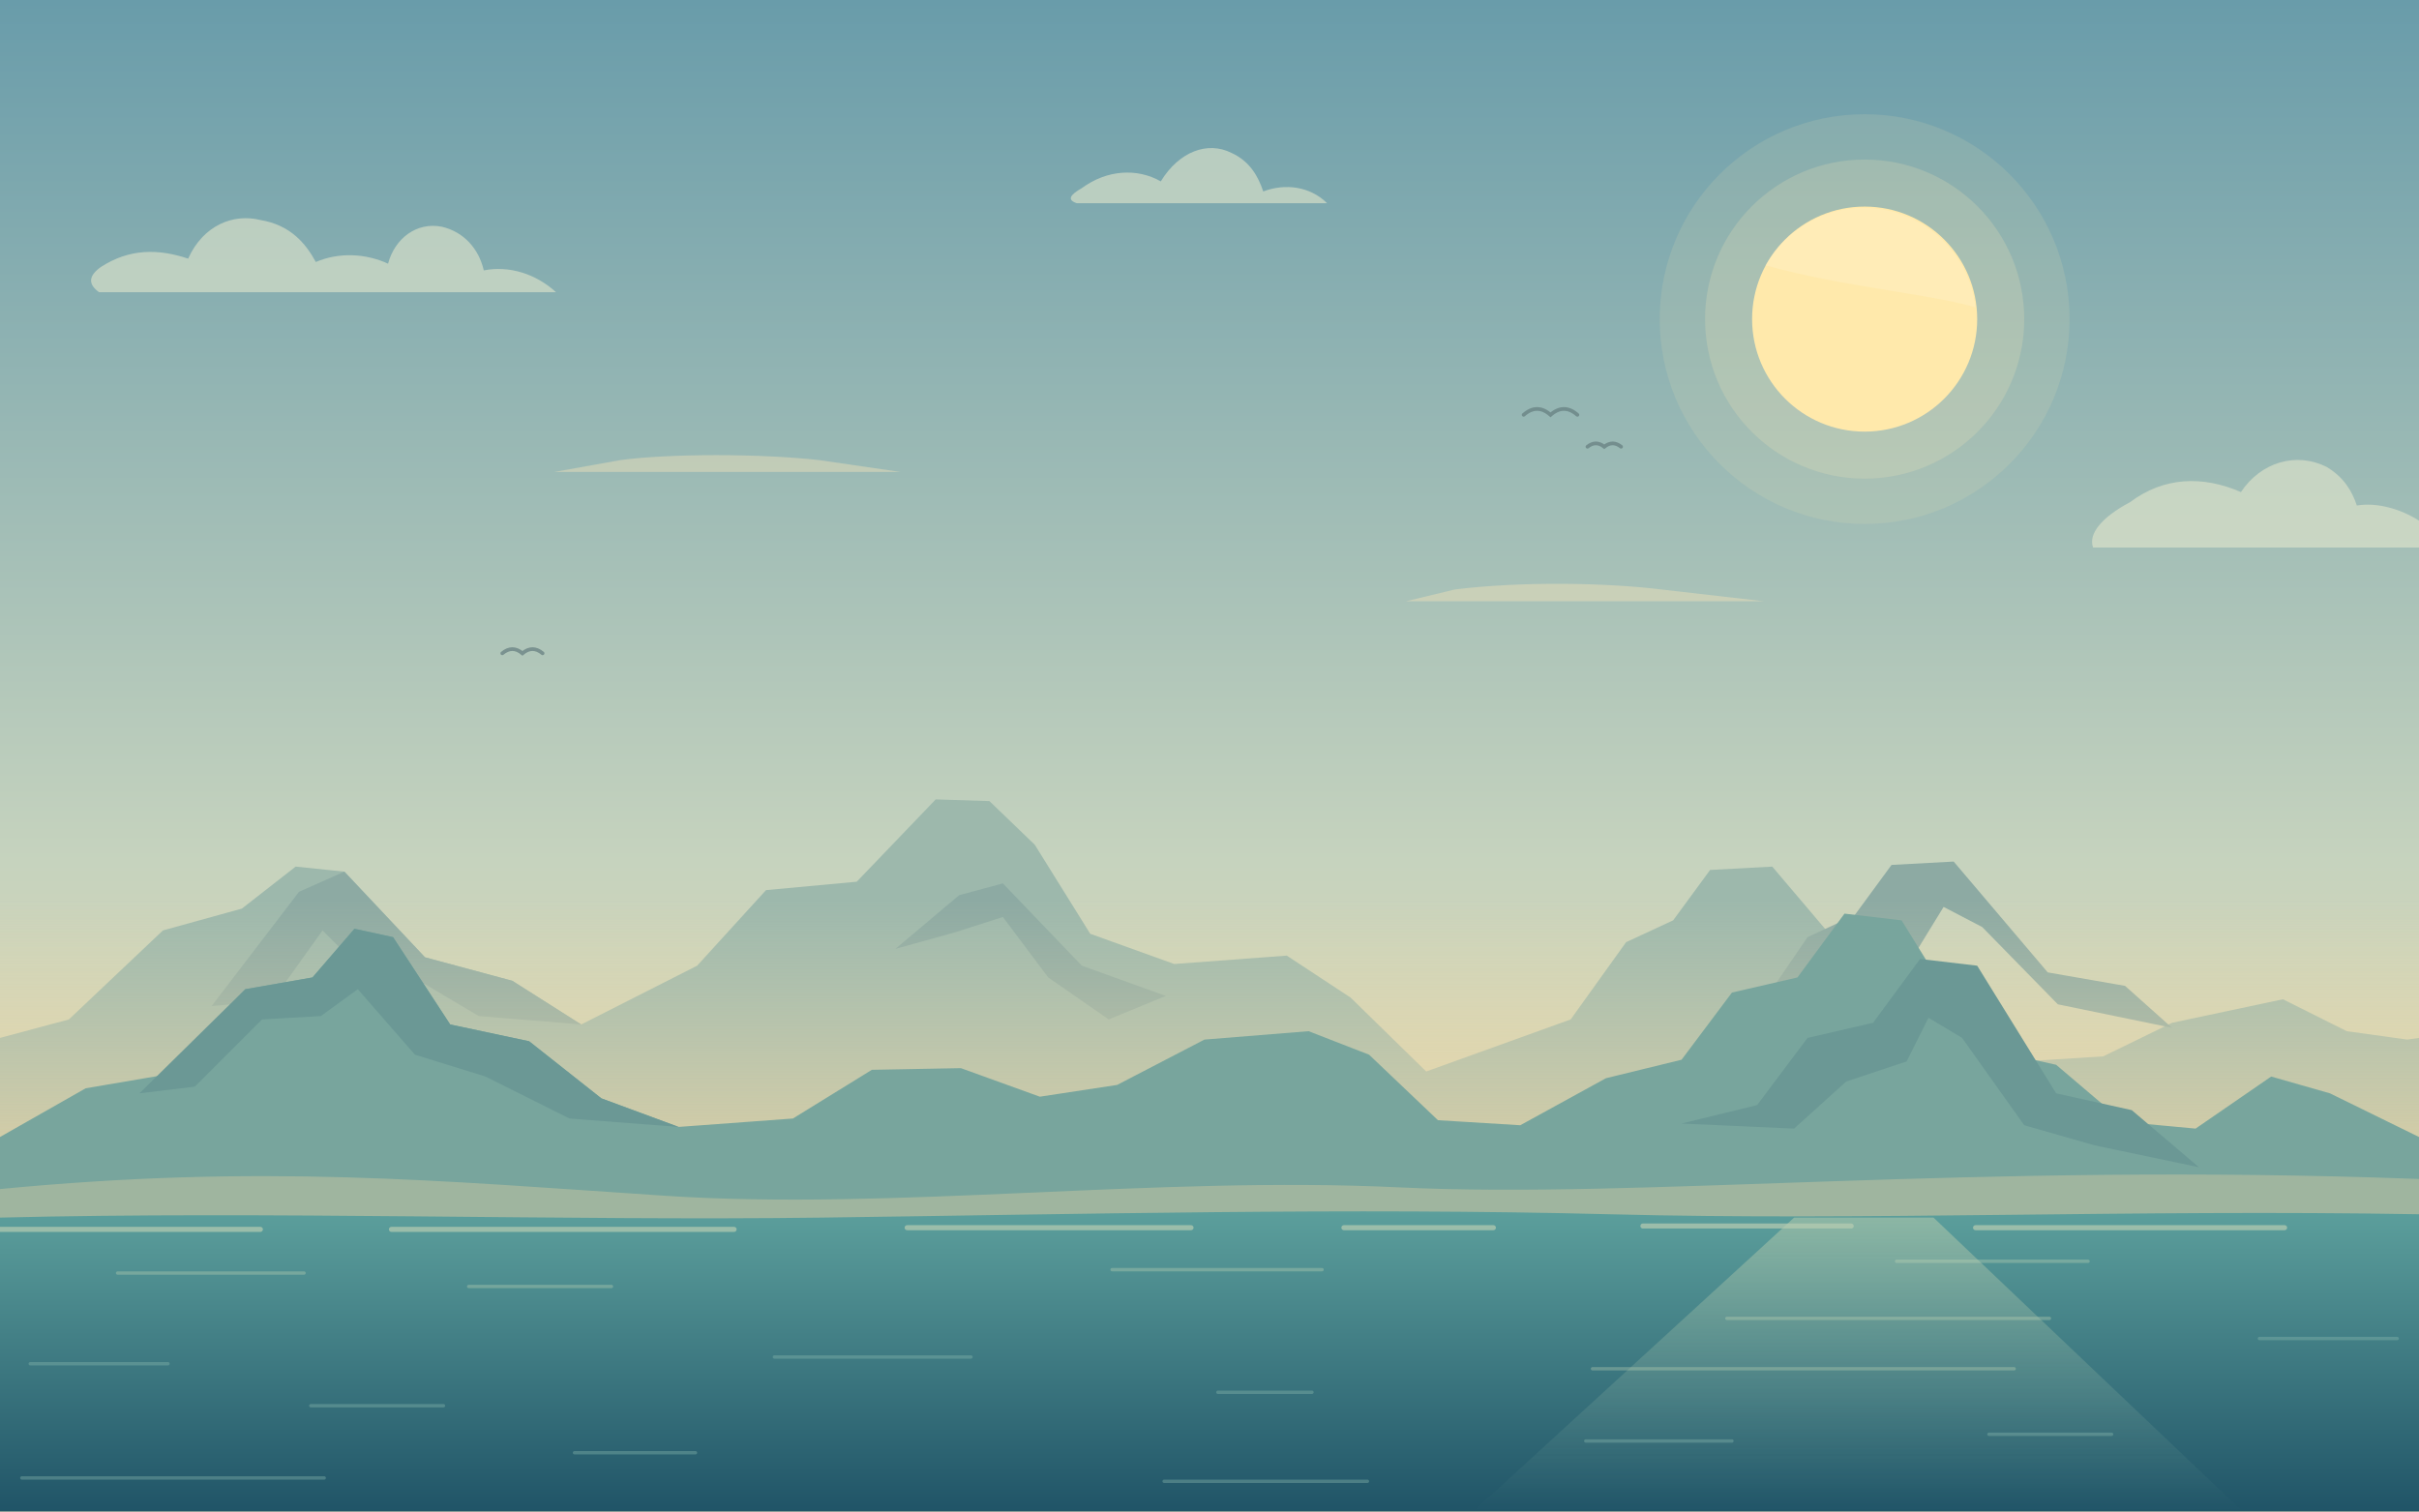
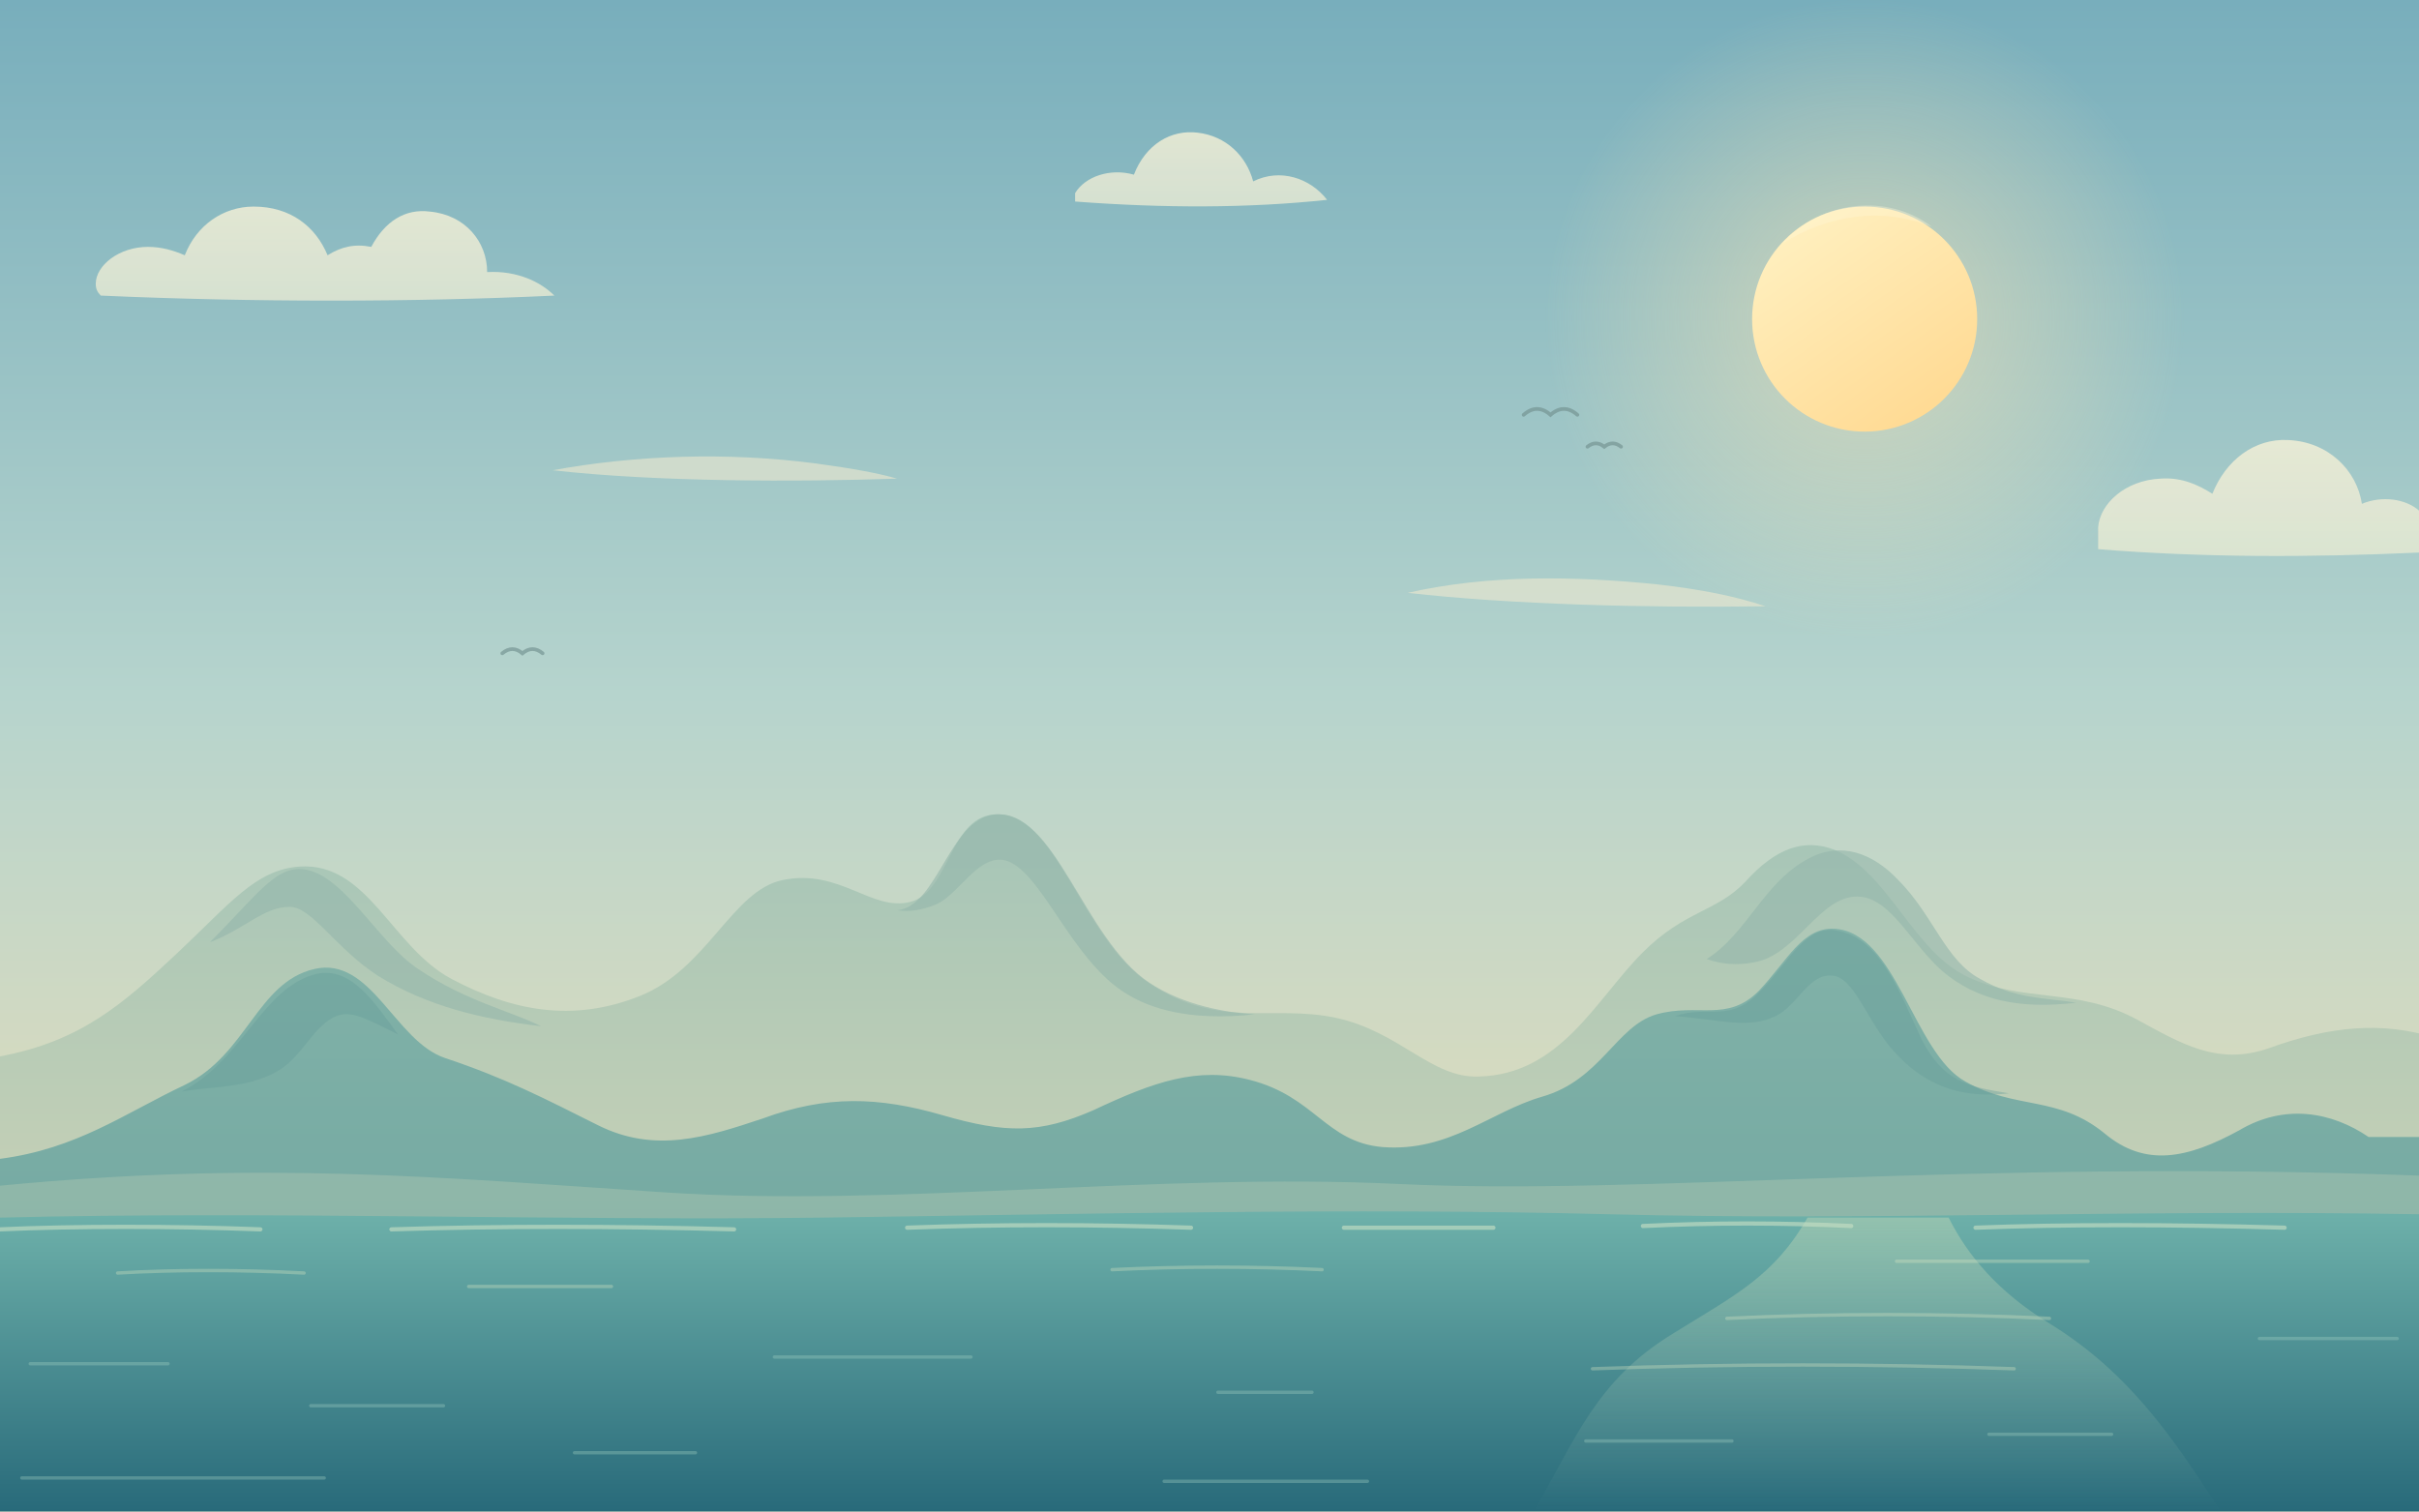
- <svg xmlns="http://www.w3.org/2000/svg" width="1440" height="900" viewBox="0 0 1440 900">
+ <svg xmlns="http://www.w3.org/2000/svg" width="2880" height="1800" viewBox="0 0 1440 900">
  <defs>
    <linearGradient id="sky" x1="0" y1="0" x2="0" y2="1">
-       <stop stop-color="#699caa" />
-       <stop offset=".57" stop-color="#c6d3be" />
-       <stop offset="1" stop-color="#f8d79c" />
+       <stop stop-color="#78aebc" />
+       <stop offset=".46" stop-color="#b6d4cd" />
+       <stop offset="1" stop-color="#f8e1b2" />
    </linearGradient>
-     <linearGradient id="haze" x1="0" y1="0" x2="0" y2="1">
-       <stop stop-color="#e8ddb4" stop-opacity="0" />
-       <stop offset="1" stop-color="#f2d59f" stop-opacity=".9" />
+     <radialGradient id="sunhalo">
+       <stop stop-color="#ffe7b4" stop-opacity=".55" />
+       <stop offset=".65" stop-color="#ffe7b4" stop-opacity=".2" />
+       <stop offset="1" stop-color="#ffe7b4" stop-opacity="0" />
+     </radialGradient>
+     <linearGradient id="sun" x1="0" y1="0" x2=".7" y2="1">
+       <stop stop-color="#fff3c6" />
+       <stop offset="1" stop-color="#ffda93" />
+     </linearGradient>
+     <linearGradient id="cloud" x1="0" y1="0" x2="0" y2="1">
+       <stop stop-color="#f5f0d7" />
+       <stop offset="1" stop-color="#e5e9d3" />
+     </linearGradient>
+     <linearGradient id="far" x1="0" y1="0" x2="0" y2="1">
+       <stop stop-color="#a5c5b7" />
+       <stop offset="1" stop-color="#d1d4b5" />
+     </linearGradient>
+     <linearGradient id="near" x1="0" y1="0" x2="0" y2="1">
+       <stop stop-color="#82b2a8" />
+       <stop offset="1" stop-color="#6fa6a0" />
    </linearGradient>
    <linearGradient id="ocean" x1="0" y1="0" x2="0" y2="1">
-       <stop stop-color="#5c9f9c" />
-       <stop offset="1" stop-color="#205467" />
+       <stop stop-color="#6eb1aa" />
+       <stop offset="1" stop-color="#286a7a" />
    </linearGradient>
    <linearGradient id="light" x1="0" y1="0" x2="0" y2="1">
-       <stop stop-color="#fff0bb" stop-opacity=".3" />
-       <stop offset="1" stop-color="#b7e5c7" stop-opacity="0" />
+       <stop stop-color="#e5e9bb" stop-opacity=".32" />
+       <stop offset="1" stop-color="#cee9cf" stop-opacity="0" />
    </linearGradient>
  </defs>
  <path fill="url(#sky)" d="M0 0h1440v900H0z" />
-   <circle cx="1110" cy="190" r="122" fill="#f5e5b0" opacity=".13" />
-   <circle cx="1110" cy="190" r="95" fill="#fae9b7" opacity=".2" />
-   <circle cx="1110" cy="190" r="67" fill="#ffe9ab" />
-   <path fill="#fff1ca" opacity=".38" d="M1051 158a67 67 0 0 1 125 25c-27-8-78-12-125-25z" />
-   <g fill="#e4e7cd" opacity=".59">
-     <path d="M60 159c17-11 34-11 52-5 9-20 27-27 43-23 18 3 27 14 33 25 14-6 30-5 43 1 4-15 17-25 32-22 13 3 22 13 25 26 15-3 31 2 43 13H59c-7-5-6-10 1-15z" />
-     <path d="M644 112c15-11 33-12 47-4 11-18 28-24 42-17 11 5 16 14 19 23 13-5 28-3 38 7H641c-6-2-4-5 3-9z" />
-     <path d="M1268 299c20-15 43-16 66-6 12-18 33-24 51-15 10 6 15 14 18 23 12-2 26 2 37 9v16h-194c-3-8 5-18 22-27z" />
+   <circle cx="1110" cy="190" r="190" fill="url(#sunhalo)" />
+   <circle cx="1110" cy="190" r="67" fill="url(#sun)" />
+   <path fill="#fff6d7" opacity=".35" d="M1061 145c23-26 63-30 89-10-30-12-62-7-89 10z" />
+   <g fill="url(#cloud)" opacity=".82">
+     <path d="M57 169c0-11 14-22 31-22 8 0 15 2 22 5 7-18 23-29 41-29 22 0 37 12 44 29 8-5 16-7 26-5 8-15 20-23 35-21 21 2 34 18 34 36 18-1 32 6 40 14-84 4-180 4-270 0-2-2-3-4-3-7z" />
+     <path d="M640 115c6-10 21-15 35-11 7-18 22-27 38-25 17 2 29 14 33 29 16-8 34-2 44 11-47 5-97 5-150 1z" />
+     <path d="M1249 314c1-14 16-28 37-29 13-1 23 4 31 9 8-20 25-33 45-32 24 1 41 18 44 38 12-5 26-3 34 4v25c-65 3-129 3-191-2z" />
  </g>
-   <g fill="#f9e5ba" opacity=".4">
-     <path d="M369 274c29-4 84-4 119 0l48 7H330z" />
-     <path d="M866 351c40-5 91-4 123 0l61 7H837z" />
+   <g fill="#f7edcf" opacity=".53">
+     <path d="M329 280c49-9 104-11 157-4 22 3 38 6 48 9-60 2-143 2-205-5z" />
+     <path d="M838 353c48-11 100-10 149-5 26 3 46 7 64 13-71 1-151-1-213-8z" />
  </g>
-   <path fill="#9db8ac" d="M0 618l41-11 56-53 47-13 32-25 29 3 48 51 52 14 41 26 69-35 41-45 54-5 47-49 32 1 27 26 33 53 50 18 67-5 38 25 45 44 86-31 33-46 28-13 22-30 37-2 56 66 46 8 47 42 48-3 41-20 66-14 38 19 36 5L1440 618V800H0z" />
-   <path fill="#8daaa3" d="M126 599l52-68 27-12 48 51 52 14 41 26-61-5-32-19-39-10-22-22-30 42zm407-34 38-32 26-7 47 49 50 18-34 14-36-25-27-36-28 9zm500 56 43-63 28-13 22-30 37-2 56 66 46 8 28 25-68-14-45-46-23-12-19 31-34 10-32 43z" />
-   <path fill="url(#haze)" d="M0 535h1440v200H0z" />
-   <path fill="#78a59d" d="M0 677l51-29 47-8 48-51 40-7 25-29 23 5 34 52 47 10 43 34 46 17 68-5 47-29 53-1 47 17 46-7 52-27 62-5 36 14 41 39 49 3 51-28 45-11 30-40 39-9 28-38 34 4 47 76 45 10 40 34 43 4 45-31 35 10L1440 677V820H0z" />
-   <path fill="#6b9895" d="M83 651l63-62 40-7 25-29 23 5 34 52 47 10 43 34 46 17-65-5-50-25-42-13-34-39-22 16-35 2-40 40zm918 18 45-11 30-40 39-9 28-38 34 4 47 76 45 10 40 34-62-13-42-12-37-52-20-12-13 26-36 12-31 28z" />
-   <path fill="#e8d4a2" opacity=".35" d="M0 708c156-15 260-5 396 4s292-12 437-5 340-15 607-5v44H0z" />
+   <path fill="url(#far)" d="M0 629C48 620 73 598 105 568s47-50 73-52c41-3 55 48 91 67s72 26 112 10 55-63 85-69c34-7 53 19 76 13s23-49 49-52c38-4 52 74 94 101 41 27 72 12 110 20s57 36 85 35c49-1 70-46 98-74 25-25 44-24 61-42 18-20 35-26 53-19 32 13 47 61 80 76 32 15 65 6 100 25 26 14 48 28 79 17 36-13 67-16 99-6v182H0z" />
+   <path fill="#94b6ab" opacity=".62" d="M125 561c29-29 40-47 58-43 23 5 43 44 66 59 28 19 55 25 73 34-35-4-68-12-97-30-25-16-40-42-53-41-15 0-26 13-47 21zm409-19c24-2 31-54 58-57 36-4 53 74 92 100 21 14 47 18 63 19-38 4-69-2-90-23-25-24-41-66-60-69-16-2-27 22-41 27-8 3-14 4-22 3zm482 29c24-15 34-46 61-60 19-10 38-3 53 13 21 21 28 48 49 59 21 12 38 11 57 14-33 4-59-1-80-19-18-16-30-42-48-44-24-3-38 35-64 39-10 2-20 1-28-2z" />
+   <path fill="url(#near)" d="M0 690c46-6 74-27 110-44 37-18 43-61 77-69 34-8 48 43 78 53 36 12 59 24 91 40 34 17 65 7 98-4 38-14 69-13 107-2s58 11 90-3c36-17 62-26 93-18 39 10 45 37 79 40 40 3 64-21 95-30 35-10 44-42 68-49 25-7 42 5 61-14 17-18 26-38 45-37 37 2 47 74 78 91 30 17 55 8 83 31 24 20 49 15 80-2 27-16 55-11 77 4L1440 677V820H0z" />
+   <path fill="#659b98" opacity=".38" d="M108 650c36-18 48-62 80-70 21-5 35 17 49 36-22-11-29-15-39-10-14 8-19 26-37 34-17 8-37 7-53 10zm889-45c21-7 33 5 52-16 17-18 26-38 44-35 27 4 39 40 51 65 13 25 27 28 52 32-33 4-55-8-72-29-14-18-21-40-33-41-14-2-21 18-34 24-16 8-34 2-60 0z" />
+   <path fill="#d8ddba" opacity=".25" d="M0 706c156-15 260-5 396 4s292-12 437-5 340-15 607-5v44H0z" />
  <path fill="url(#ocean)" d="M0 725c159-4 337 2 489 0s315-6 469-2 311-3 482 0v177H0z" />
-   <path fill="url(#light)" d="M1068 725h83l184 175H877z" />
+   <path fill="url(#light)" d="M1076 725c-20 35-43 46-80 69-46 28-58 63-83 106h409c-29-45-55-83-102-112-31-19-49-41-60-63z" />
  <g fill="none" stroke-linecap="round">
-     <path stroke="#b6ccb0" stroke-width="3" opacity=".7" d="M0 732h155m78 0h204m103-1h169m91 0h89m89-1h124m74 1h184" />
-     <path stroke="#c5d8b5" stroke-width="2" opacity=".33" d="M70 758h111m98 8h85m298-10h125m342-5h114m-215 34h192m-272 30h251" />
-     <path stroke="#89b9ad" stroke-width="2" opacity=".38" d="M18 812h82m85 25h79m197-29h117m147 21h56m403 25h73m88-57h82M13 880h180m149-15h72m279 17h121m130-24h87" />
+     <path stroke="#c7dec3" stroke-width="2.5" opacity=".62" d="M0 732c45-2 103-2 155 0m78 0c64-2 132-2 204 0m103-1c54-2 111-2 169 0m91 0h89m89-1c42-2 82-2 124 0m74 1c53-2 115-2 184 0" />
+     <path stroke="#dce7c3" stroke-width="2" opacity=".33" d="M70 758c34-2 73-2 111 0m98 8h85m298-10c41-2 84-2 125 0m342-5h114m-215 34c61-3 130-3 192 0m-272 30c81-3 169-3 251 0" />
+     <path stroke="#a0cfc0" stroke-width="2" opacity=".34" d="M18 812h82m85 25h79m197-29h117m147 21h56m403 25h73m88-57h82M13 880h180m149-15h72m279 17h121m130-24h87" />
  </g>
-   <g fill="none" stroke="#657e7f" stroke-width="2.2" stroke-linecap="round" opacity=".72">
+   <g fill="none" stroke="#71908e" stroke-width="2.2" stroke-linecap="round" opacity=".64">
    <path d="M907 247q8-7 16 0 8-7 16 0" />
    <path d="M945 266q5-4 10 0 5-4 10 0" />
    <path d="M299 389q6-5 12 0 6-5 12 0" />
  </g>
</svg>
